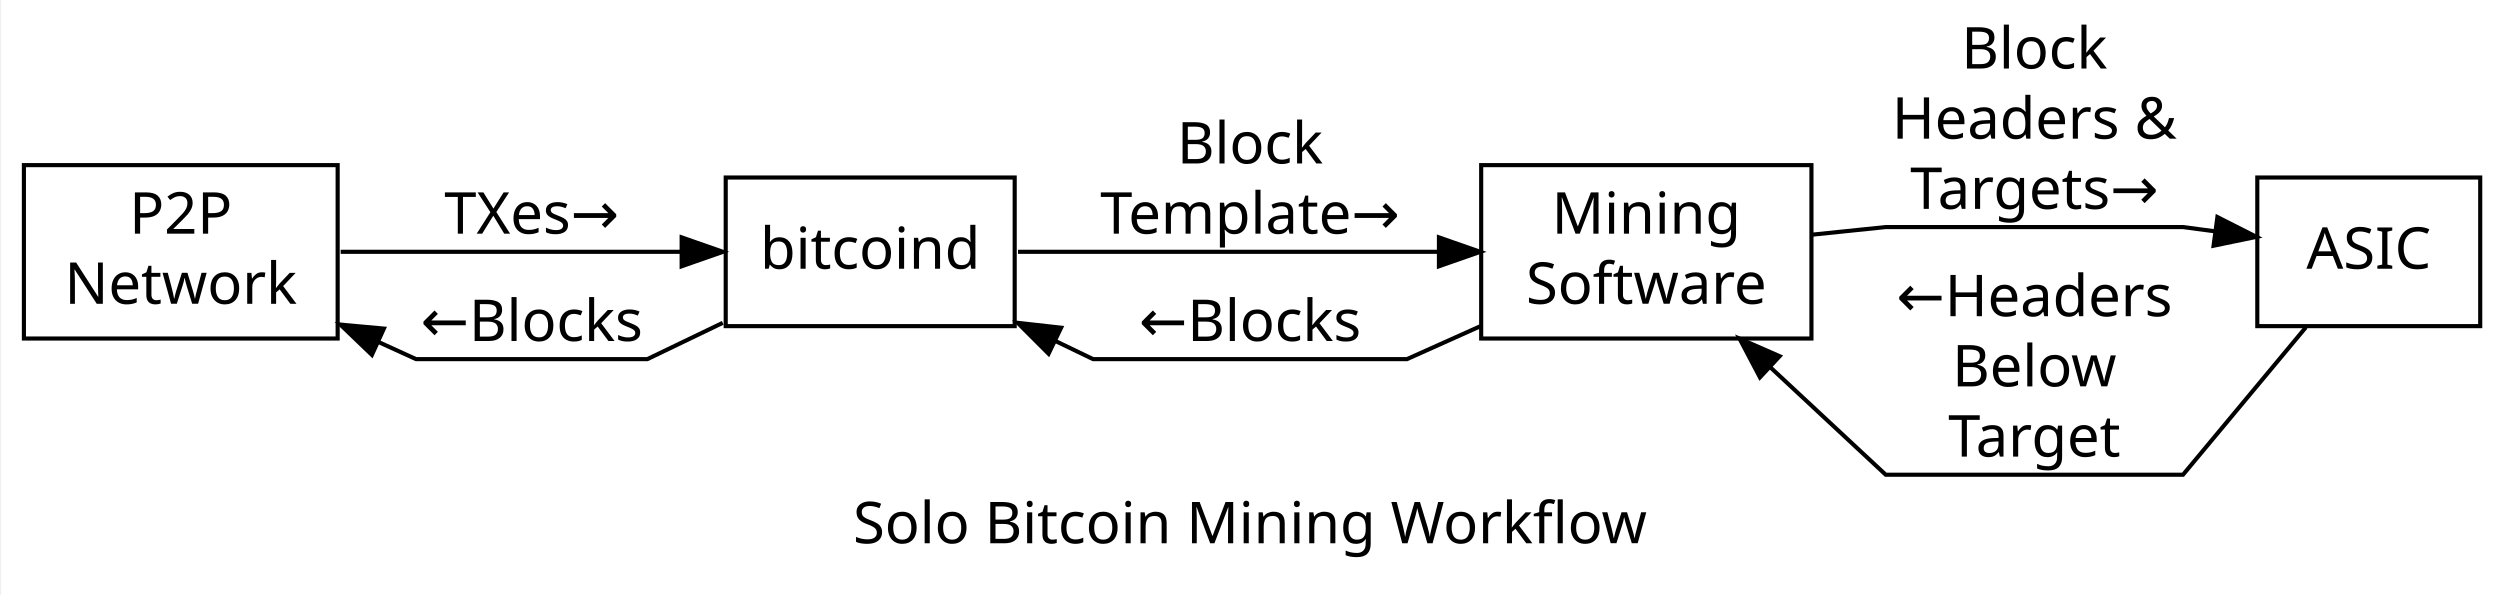
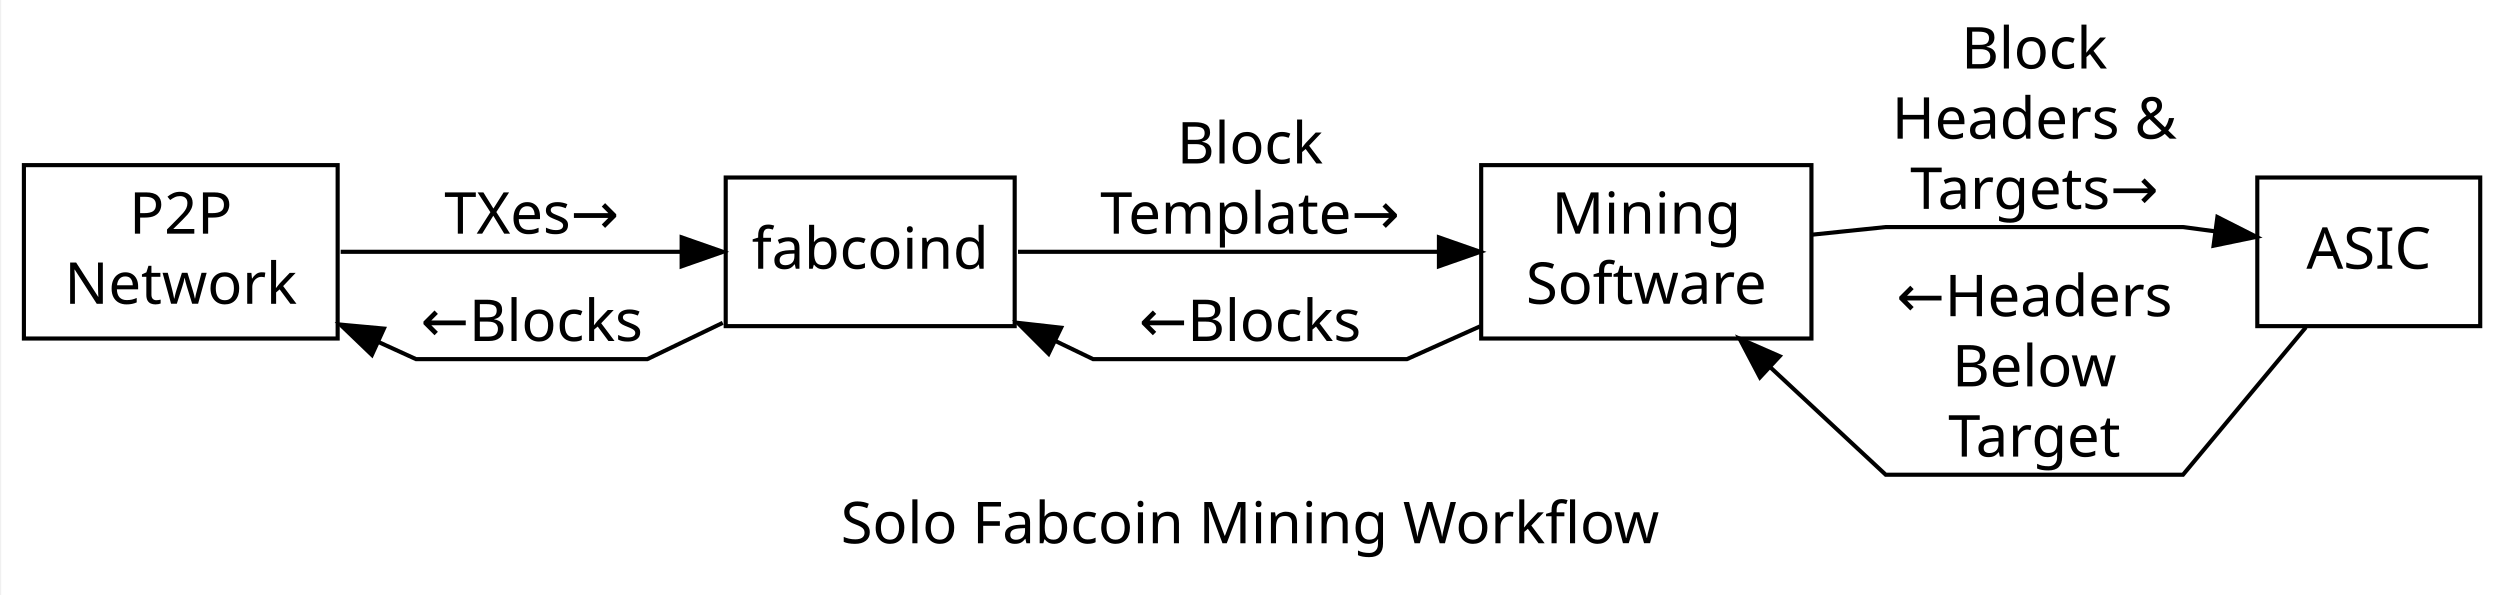
<svg xmlns="http://www.w3.org/2000/svg" width="450pt" height="107pt" viewBox="0.00 0.00 450.00 107.28">
  <g id="graph1" class="graph" transform="scale(0.745033 0.745033) rotate(0) translate(4 140)">
    <polygon fill="white" stroke="white" points="-4,5 -4,-140 601,-140 601,5 -4,5" />
-     <text text-anchor="middle" x="298" y="-8.4" font-family="Sans" font-size="14.00">Solo Bitcoin Mining Workflow</text>
+     <text text-anchor="middle" x="298" y="-8.4" font-family="Sans" font-size="14.00">Solo Fabcoin Mining Workflow</text>
    <g id="node1" class="node">
      <polygon fill="none" stroke="black" points="77,-100 1,-100 1,-58 77,-58 77,-100" />
      <text text-anchor="middle" x="39" y="-83.4" font-family="Sans" font-size="14.00">P2P</text>
      <text text-anchor="middle" x="39" y="-66.4" font-family="Sans" font-size="14.00">Network</text>
    </g>
    <g id="node4" class="node">
      <polygon fill="none" stroke="black" points="241,-97 171,-97 171,-61 241,-61 241,-97" />
-       <text text-anchor="middle" x="206" y="-74.9" font-family="Sans" font-size="14.00">bitcoind</text>
+       <text text-anchor="middle" x="206" y="-74.9" font-family="Sans" font-size="14.00">fabcoind</text>
    </g>
    <g id="edge4" class="edge">
      <path fill="none" stroke="black" d="M77.733,-79C102.292,-79 134.187,-79 160.027,-79" />
      <polygon fill="black" stroke="black" points="160.328,-82.5 170.328,-79 160.328,-75.5 160.328,-82.5" />
      <text text-anchor="middle" x="124" y="-83.4" font-family="Sans" font-size="14.00">TXes→</text>
    </g>
    <g id="node2" class="node">
      <polygon fill="none" stroke="black" points="596,-97 542,-97 542,-61 596,-61 596,-97" />
      <text text-anchor="middle" x="569" y="-74.9" font-family="Sans" font-size="14.00">ASIC</text>
    </g>
    <g id="node3" class="node">
      <polygon fill="none" stroke="black" points="434,-100 354,-100 354,-58 434,-58 434,-100" />
      <text text-anchor="middle" x="394" y="-83.4" font-family="Sans" font-size="14.00">Mining</text>
      <text text-anchor="middle" x="394" y="-66.4" font-family="Sans" font-size="14.00">Software</text>
    </g>
    <g id="edge10" class="edge">
      <path fill="none" stroke="black" d="M553.765,-60.718C540.71,-45.052 524,-25 524,-25 524,-25 452,-25 452,-25 452,-25 438.132,-37.912 423.958,-51.108" />
      <polygon fill="black" stroke="black" points="421.524,-48.592 416.59,-57.968 426.294,-53.715 421.524,-48.592" />
      <text text-anchor="middle" x="488" y="-63.4" font-family="Sans" font-size="14.00">←Headers</text>
      <text text-anchor="middle" x="488" y="-46.4" font-family="Sans" font-size="14.00">Below</text>
      <text text-anchor="middle" x="488" y="-29.4" font-family="Sans" font-size="14.00">Target</text>
    </g>
    <g id="edge8" class="edge">
      <path fill="none" stroke="black" d="M434.283,-83.167C444.18,-84.191 452,-85 452,-85 452,-85 524,-85 524,-85 524,-85 527.085,-84.589 531.64,-83.981" />
      <polygon fill="black" stroke="black" points="532.336,-87.42 541.785,-82.629 531.41,-80.481 532.336,-87.42" />
      <text text-anchor="middle" x="488" y="-123.4" font-family="Sans" font-size="14.00">Block</text>
      <text text-anchor="middle" x="488" y="-106.4" font-family="Sans" font-size="14.00">Headers &amp;</text>
      <text text-anchor="middle" x="488" y="-89.4" font-family="Sans" font-size="14.00">Targets→</text>
    </g>
    <g id="edge12" class="edge">
      <path fill="none" stroke="black" d="M353.717,-60.942C343.82,-56.505 336,-53 336,-53 336,-53 260,-53 260,-53 260,-53 256.28,-54.791 250.794,-57.433" />
      <polygon fill="black" stroke="black" points="249.21,-54.311 241.718,-61.802 252.246,-60.618 249.21,-54.311" />
      <text text-anchor="middle" x="298" y="-57.4" font-family="Sans" font-size="14.00">←Blocks</text>
    </g>
    <g id="edge6" class="edge">
      <path fill="none" stroke="black" d="M170.282,-61.802C160.24,-56.967 152,-53 152,-53 152,-53 96,-53 96,-53 96,-53 92.306,-54.685 86.798,-57.197" />
      <polygon fill="black" stroke="black" points="85.297,-54.035 77.651,-61.37 88.202,-60.404 85.297,-54.035" />
      <text text-anchor="middle" x="124" y="-57.4" font-family="Sans" font-size="14.00">←Blocks</text>
    </g>
    <g id="edge2" class="edge">
      <path fill="none" stroke="black" d="M241.804,-79C270.644,-79 311.532,-79 343.667,-79" />
      <polygon fill="black" stroke="black" points="343.767,-82.5 353.767,-79 343.767,-75.5 343.767,-82.5" />
      <text text-anchor="middle" x="298" y="-100.4" font-family="Sans" font-size="14.00">Block</text>
      <text text-anchor="middle" x="298" y="-83.4" font-family="Sans" font-size="14.00">Template→</text>
    </g>
  </g>
</svg>
